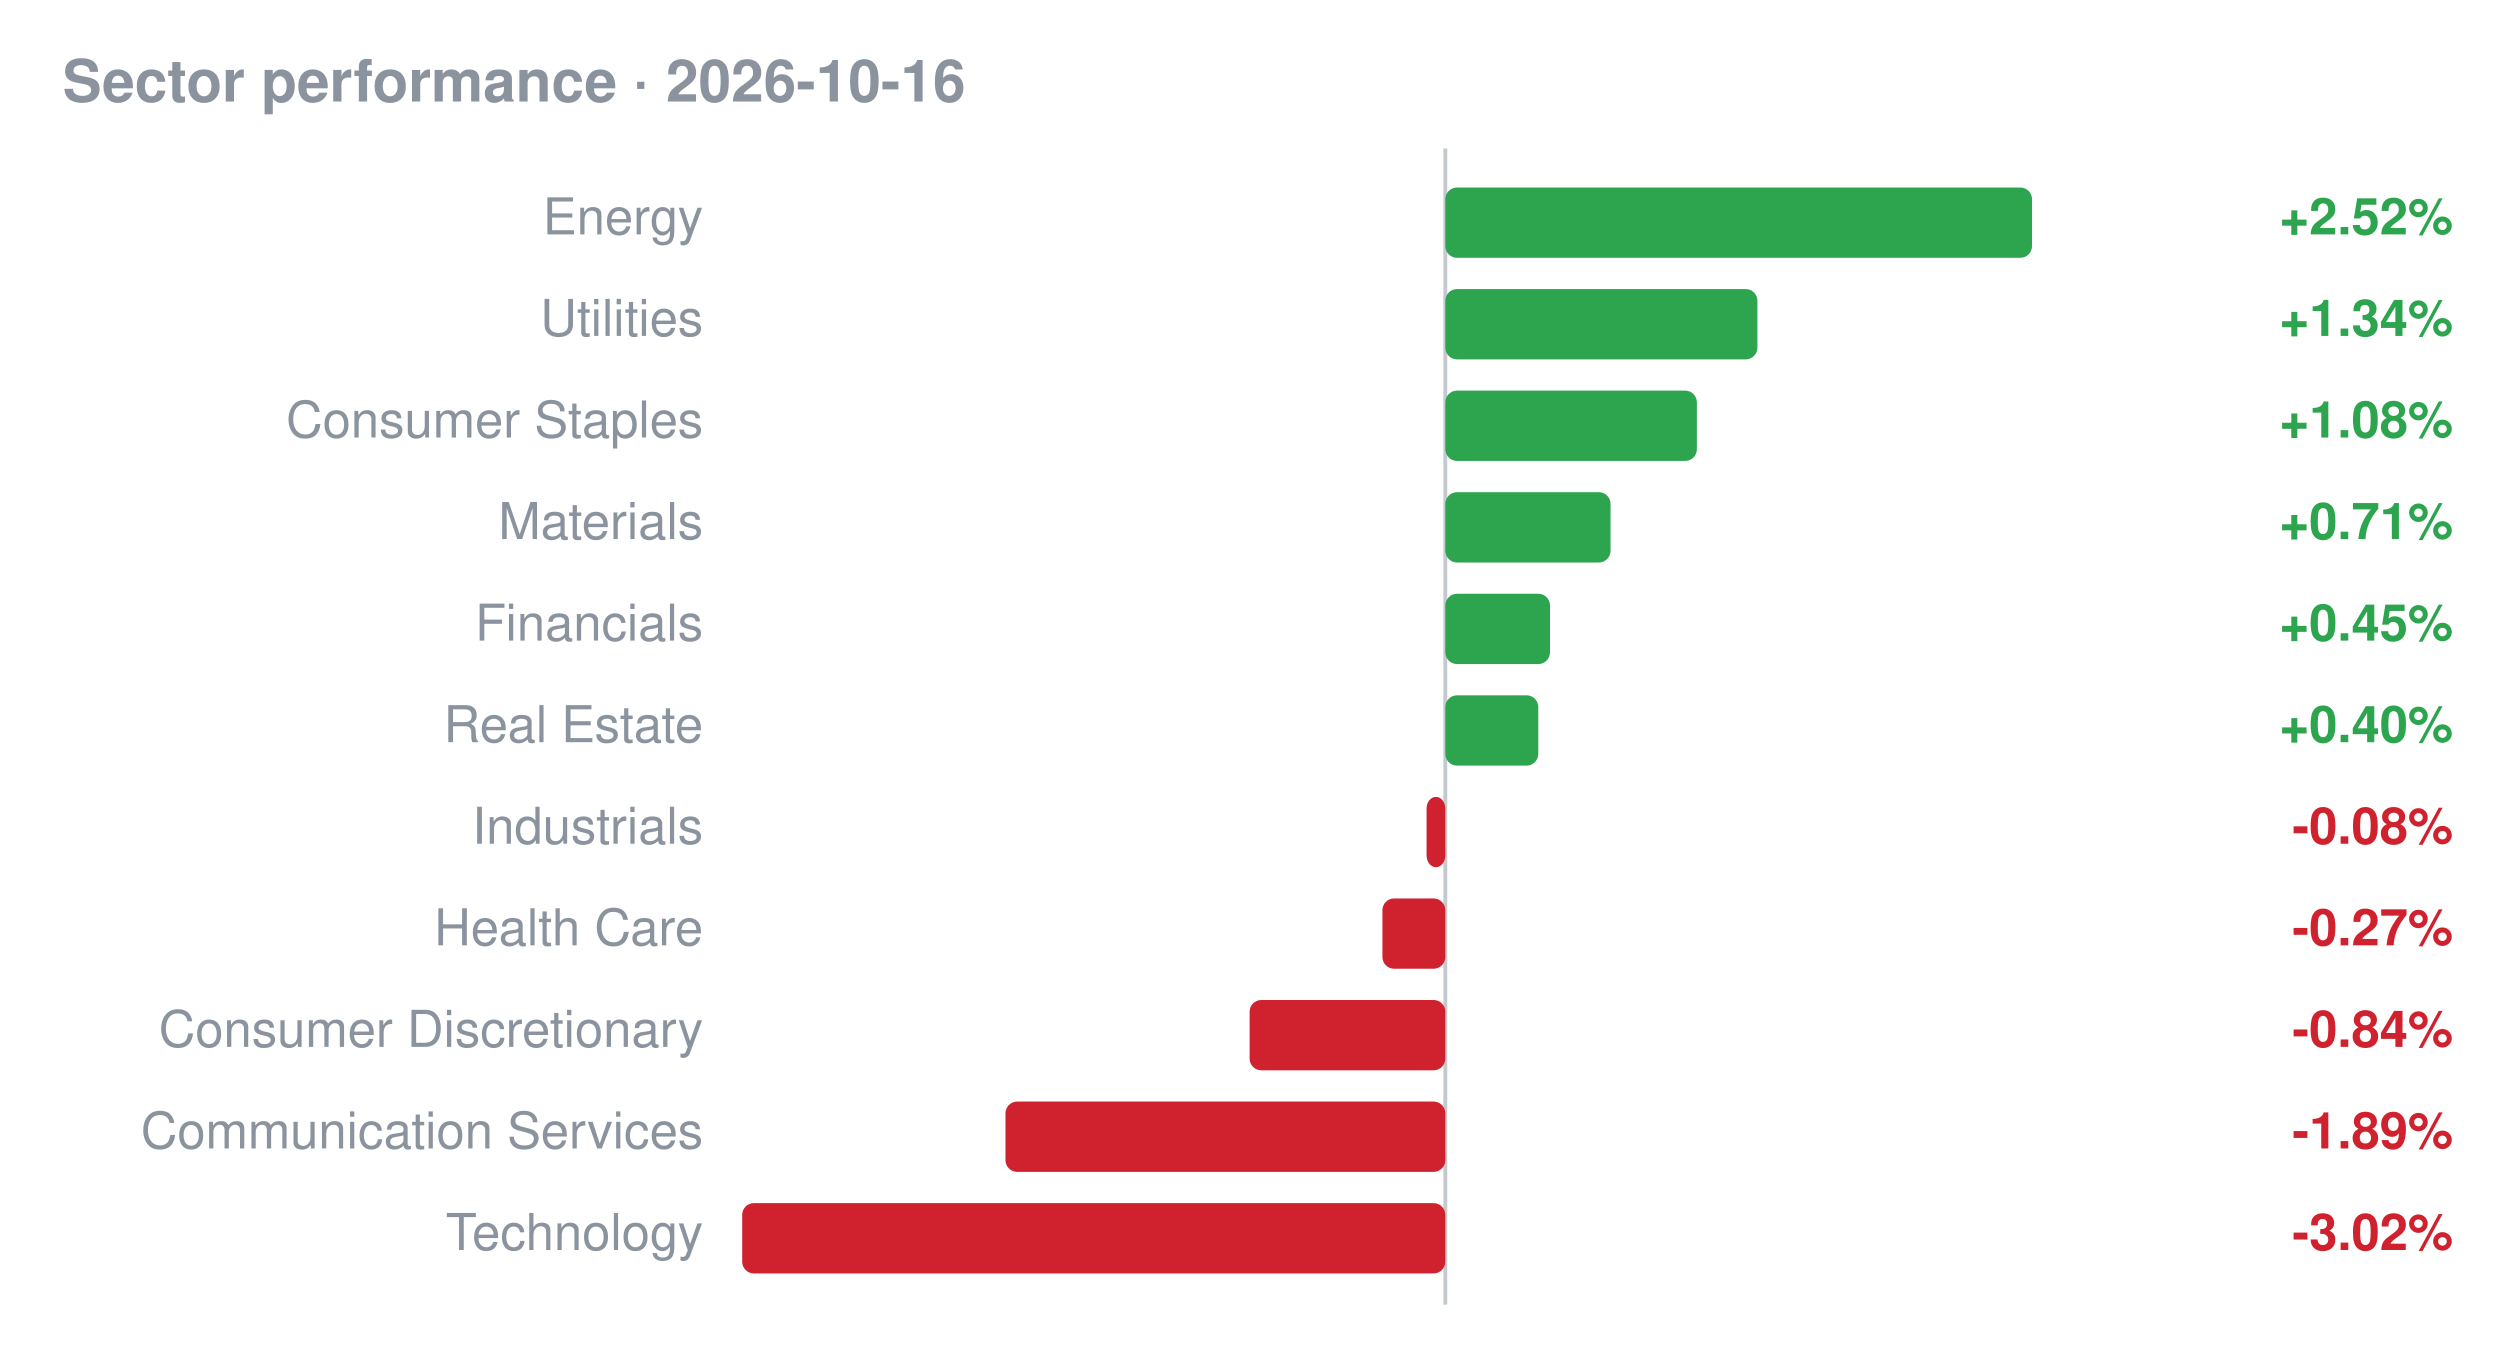
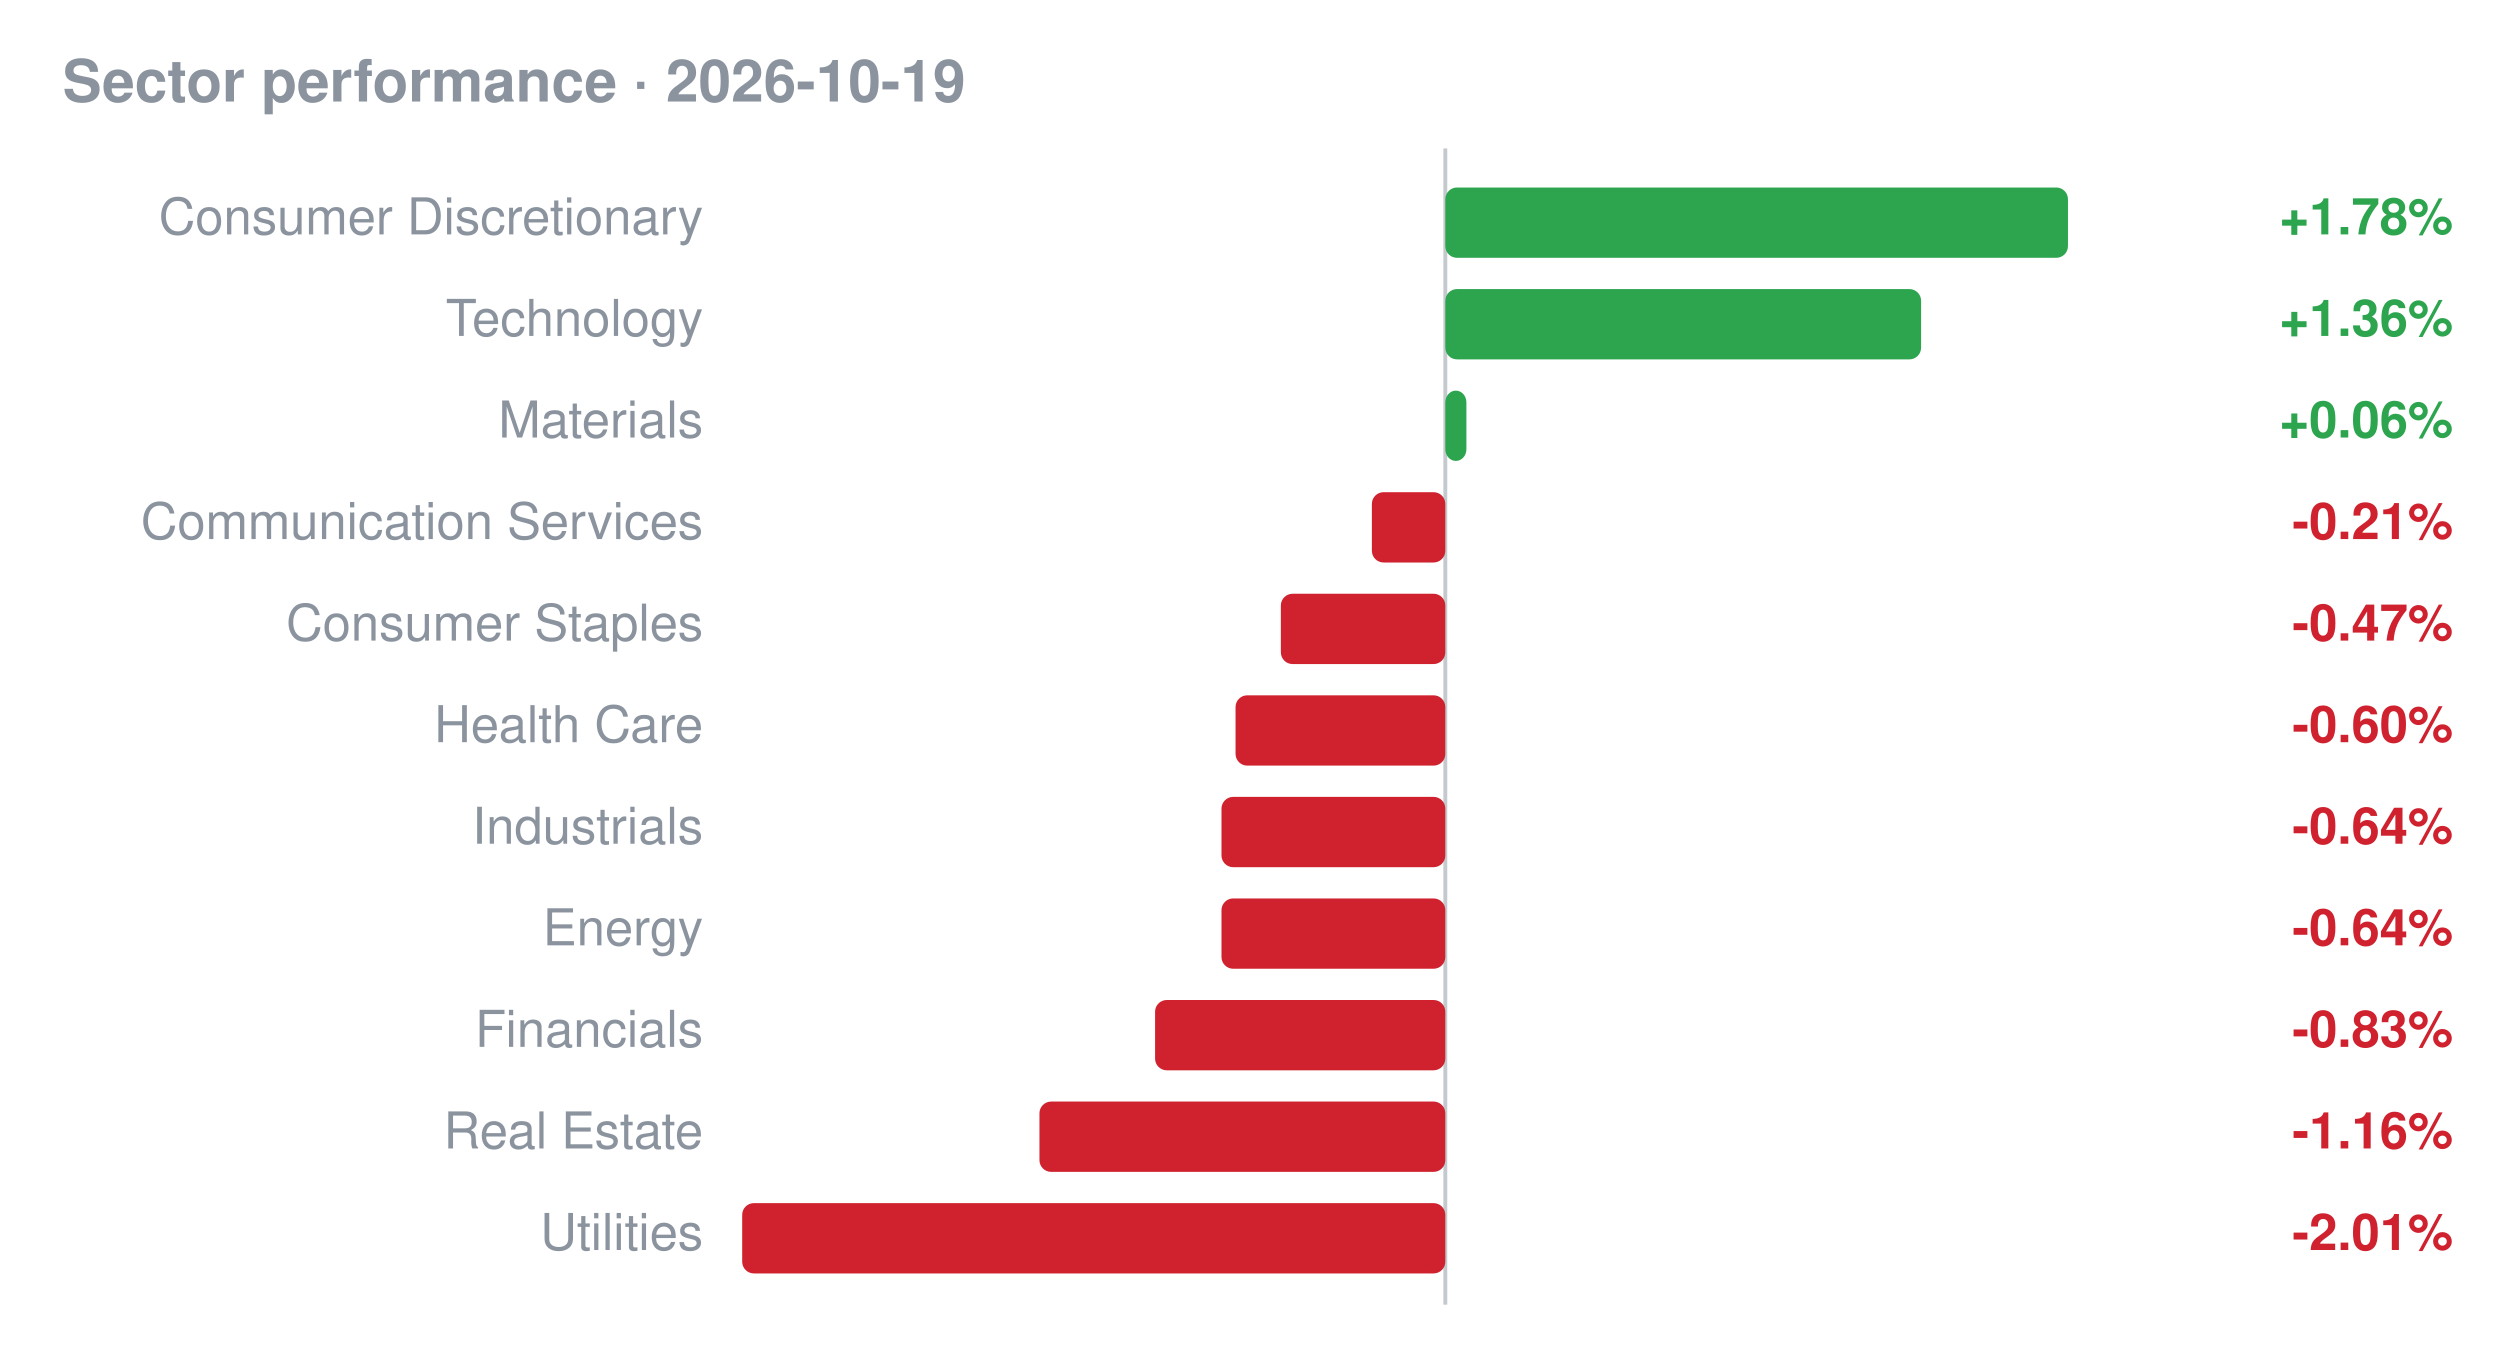
<svg xmlns="http://www.w3.org/2000/svg" width="640" height="346" viewBox="0 0 640 346" font-family="-apple-system,Segoe UI,Helvetica,Arial,sans-serif" font-size="13">
-   <text x="16" y="26" font-size="15" font-weight="600" fill="#8b949e">Sector performance · 2026-10-16</text>
+   <text x="16" y="26" font-size="15" font-weight="600" fill="#8b949e">Sector performance · 2026-10-19</text>
  <line x1="370.0" y1="38" x2="370.0" y2="334" stroke="#8b949e" stroke-opacity="0.5" />
-   <text x="180" y="60" text-anchor="end" fill="#8b949e">Energy</text>
-   <rect x="370.0" y="48" width="150.2" height="18" rx="3" fill="#2da44e" />
-   <text x="628" y="60" text-anchor="end" fill="#2da44e" font-weight="600">+2.52%</text>
-   <text x="180" y="86" text-anchor="end" fill="#8b949e">Utilities</text>
-   <rect x="370.0" y="74" width="79.9" height="18" rx="3" fill="#2da44e" />
-   <text x="628" y="86" text-anchor="end" fill="#2da44e" font-weight="600">+1.34%</text>
-   <text x="180" y="112" text-anchor="end" fill="#8b949e">Consumer Staples</text>
-   <rect x="370.0" y="100" width="64.4" height="18" rx="3" fill="#2da44e" />
-   <text x="628" y="112" text-anchor="end" fill="#2da44e" font-weight="600">+1.08%</text>
-   <text x="180" y="138" text-anchor="end" fill="#8b949e">Materials</text>
-   <rect x="370.0" y="126" width="42.3" height="18" rx="3" fill="#2da44e" />
-   <text x="628" y="138" text-anchor="end" fill="#2da44e" font-weight="600">+0.71%</text>
-   <text x="180" y="164" text-anchor="end" fill="#8b949e">Financials</text>
-   <rect x="370.0" y="152" width="26.8" height="18" rx="3" fill="#2da44e" />
-   <text x="628" y="164" text-anchor="end" fill="#2da44e" font-weight="600">+0.45%</text>
-   <text x="180" y="190" text-anchor="end" fill="#8b949e">Real Estate</text>
-   <rect x="370.0" y="178" width="23.8" height="18" rx="3" fill="#2da44e" />
-   <text x="628" y="190" text-anchor="end" fill="#2da44e" font-weight="600">+0.40%</text>
+   <text x="180" y="60" text-anchor="end" fill="#8b949e">Consumer Discretionary</text>
+   <rect x="370.0" y="48" width="159.4" height="18" rx="3" fill="#2da44e" />
+   <text x="628" y="60" text-anchor="end" fill="#2da44e" font-weight="600">+1.78%</text>
+   <text x="180" y="86" text-anchor="end" fill="#8b949e">Technology</text>
+   <rect x="370.0" y="74" width="121.8" height="18" rx="3" fill="#2da44e" />
+   <text x="628" y="86" text-anchor="end" fill="#2da44e" font-weight="600">+1.36%</text>
+   <text x="180" y="112" text-anchor="end" fill="#8b949e">Materials</text>
+   <rect x="370.0" y="100" width="5.4" height="18" rx="3" fill="#2da44e" />
+   <text x="628" y="112" text-anchor="end" fill="#2da44e" font-weight="600">+0.06%</text>
+   <text x="180" y="138" text-anchor="end" fill="#8b949e">Communication Services</text>
+   <rect x="351.2" y="126" width="18.8" height="18" rx="3" fill="#cf222e" />
+   <text x="628" y="138" text-anchor="end" fill="#cf222e" font-weight="600">-0.21%</text>
+   <text x="180" y="164" text-anchor="end" fill="#8b949e">Consumer Staples</text>
+   <rect x="327.9" y="152" width="42.1" height="18" rx="3" fill="#cf222e" />
+   <text x="628" y="164" text-anchor="end" fill="#cf222e" font-weight="600">-0.47%</text>
+   <text x="180" y="190" text-anchor="end" fill="#8b949e">Health Care</text>
+   <rect x="316.3" y="178" width="53.7" height="18" rx="3" fill="#cf222e" />
+   <text x="628" y="190" text-anchor="end" fill="#cf222e" font-weight="600">-0.60%</text>
  <text x="180" y="216" text-anchor="end" fill="#8b949e">Industrials</text>
-   <rect x="365.2" y="204" width="4.8" height="18" rx="3" fill="#cf222e" />
-   <text x="628" y="216" text-anchor="end" fill="#cf222e" font-weight="600">-0.08%</text>
-   <text x="180" y="242" text-anchor="end" fill="#8b949e">Health Care</text>
-   <rect x="353.9" y="230" width="16.1" height="18" rx="3" fill="#cf222e" />
-   <text x="628" y="242" text-anchor="end" fill="#cf222e" font-weight="600">-0.27%</text>
-   <text x="180" y="268" text-anchor="end" fill="#8b949e">Consumer Discretionary</text>
-   <rect x="319.9" y="256" width="50.1" height="18" rx="3" fill="#cf222e" />
-   <text x="628" y="268" text-anchor="end" fill="#cf222e" font-weight="600">-0.84%</text>
-   <text x="180" y="294" text-anchor="end" fill="#8b949e">Communication Services</text>
-   <rect x="257.4" y="282" width="112.6" height="18" rx="3" fill="#cf222e" />
-   <text x="628" y="294" text-anchor="end" fill="#cf222e" font-weight="600">-1.89%</text>
-   <text x="180" y="320" text-anchor="end" fill="#8b949e">Technology</text>
+   <rect x="312.7" y="204" width="57.3" height="18" rx="3" fill="#cf222e" />
+   <text x="628" y="216" text-anchor="end" fill="#cf222e" font-weight="600">-0.64%</text>
+   <text x="180" y="242" text-anchor="end" fill="#8b949e">Energy</text>
+   <rect x="312.7" y="230" width="57.3" height="18" rx="3" fill="#cf222e" />
+   <text x="628" y="242" text-anchor="end" fill="#cf222e" font-weight="600">-0.64%</text>
+   <text x="180" y="268" text-anchor="end" fill="#8b949e">Financials</text>
+   <rect x="295.7" y="256" width="74.3" height="18" rx="3" fill="#cf222e" />
+   <text x="628" y="268" text-anchor="end" fill="#cf222e" font-weight="600">-0.83%</text>
+   <text x="180" y="294" text-anchor="end" fill="#8b949e">Real Estate</text>
+   <rect x="266.1" y="282" width="103.9" height="18" rx="3" fill="#cf222e" />
+   <text x="628" y="294" text-anchor="end" fill="#cf222e" font-weight="600">-1.16%</text>
+   <text x="180" y="320" text-anchor="end" fill="#8b949e">Utilities</text>
  <rect x="190.0" y="308" width="180.0" height="18" rx="3" fill="#cf222e" />
-   <text x="628" y="320" text-anchor="end" fill="#cf222e" font-weight="600">-3.02%</text>
+   <text x="628" y="320" text-anchor="end" fill="#cf222e" font-weight="600">-2.01%</text>
</svg>
